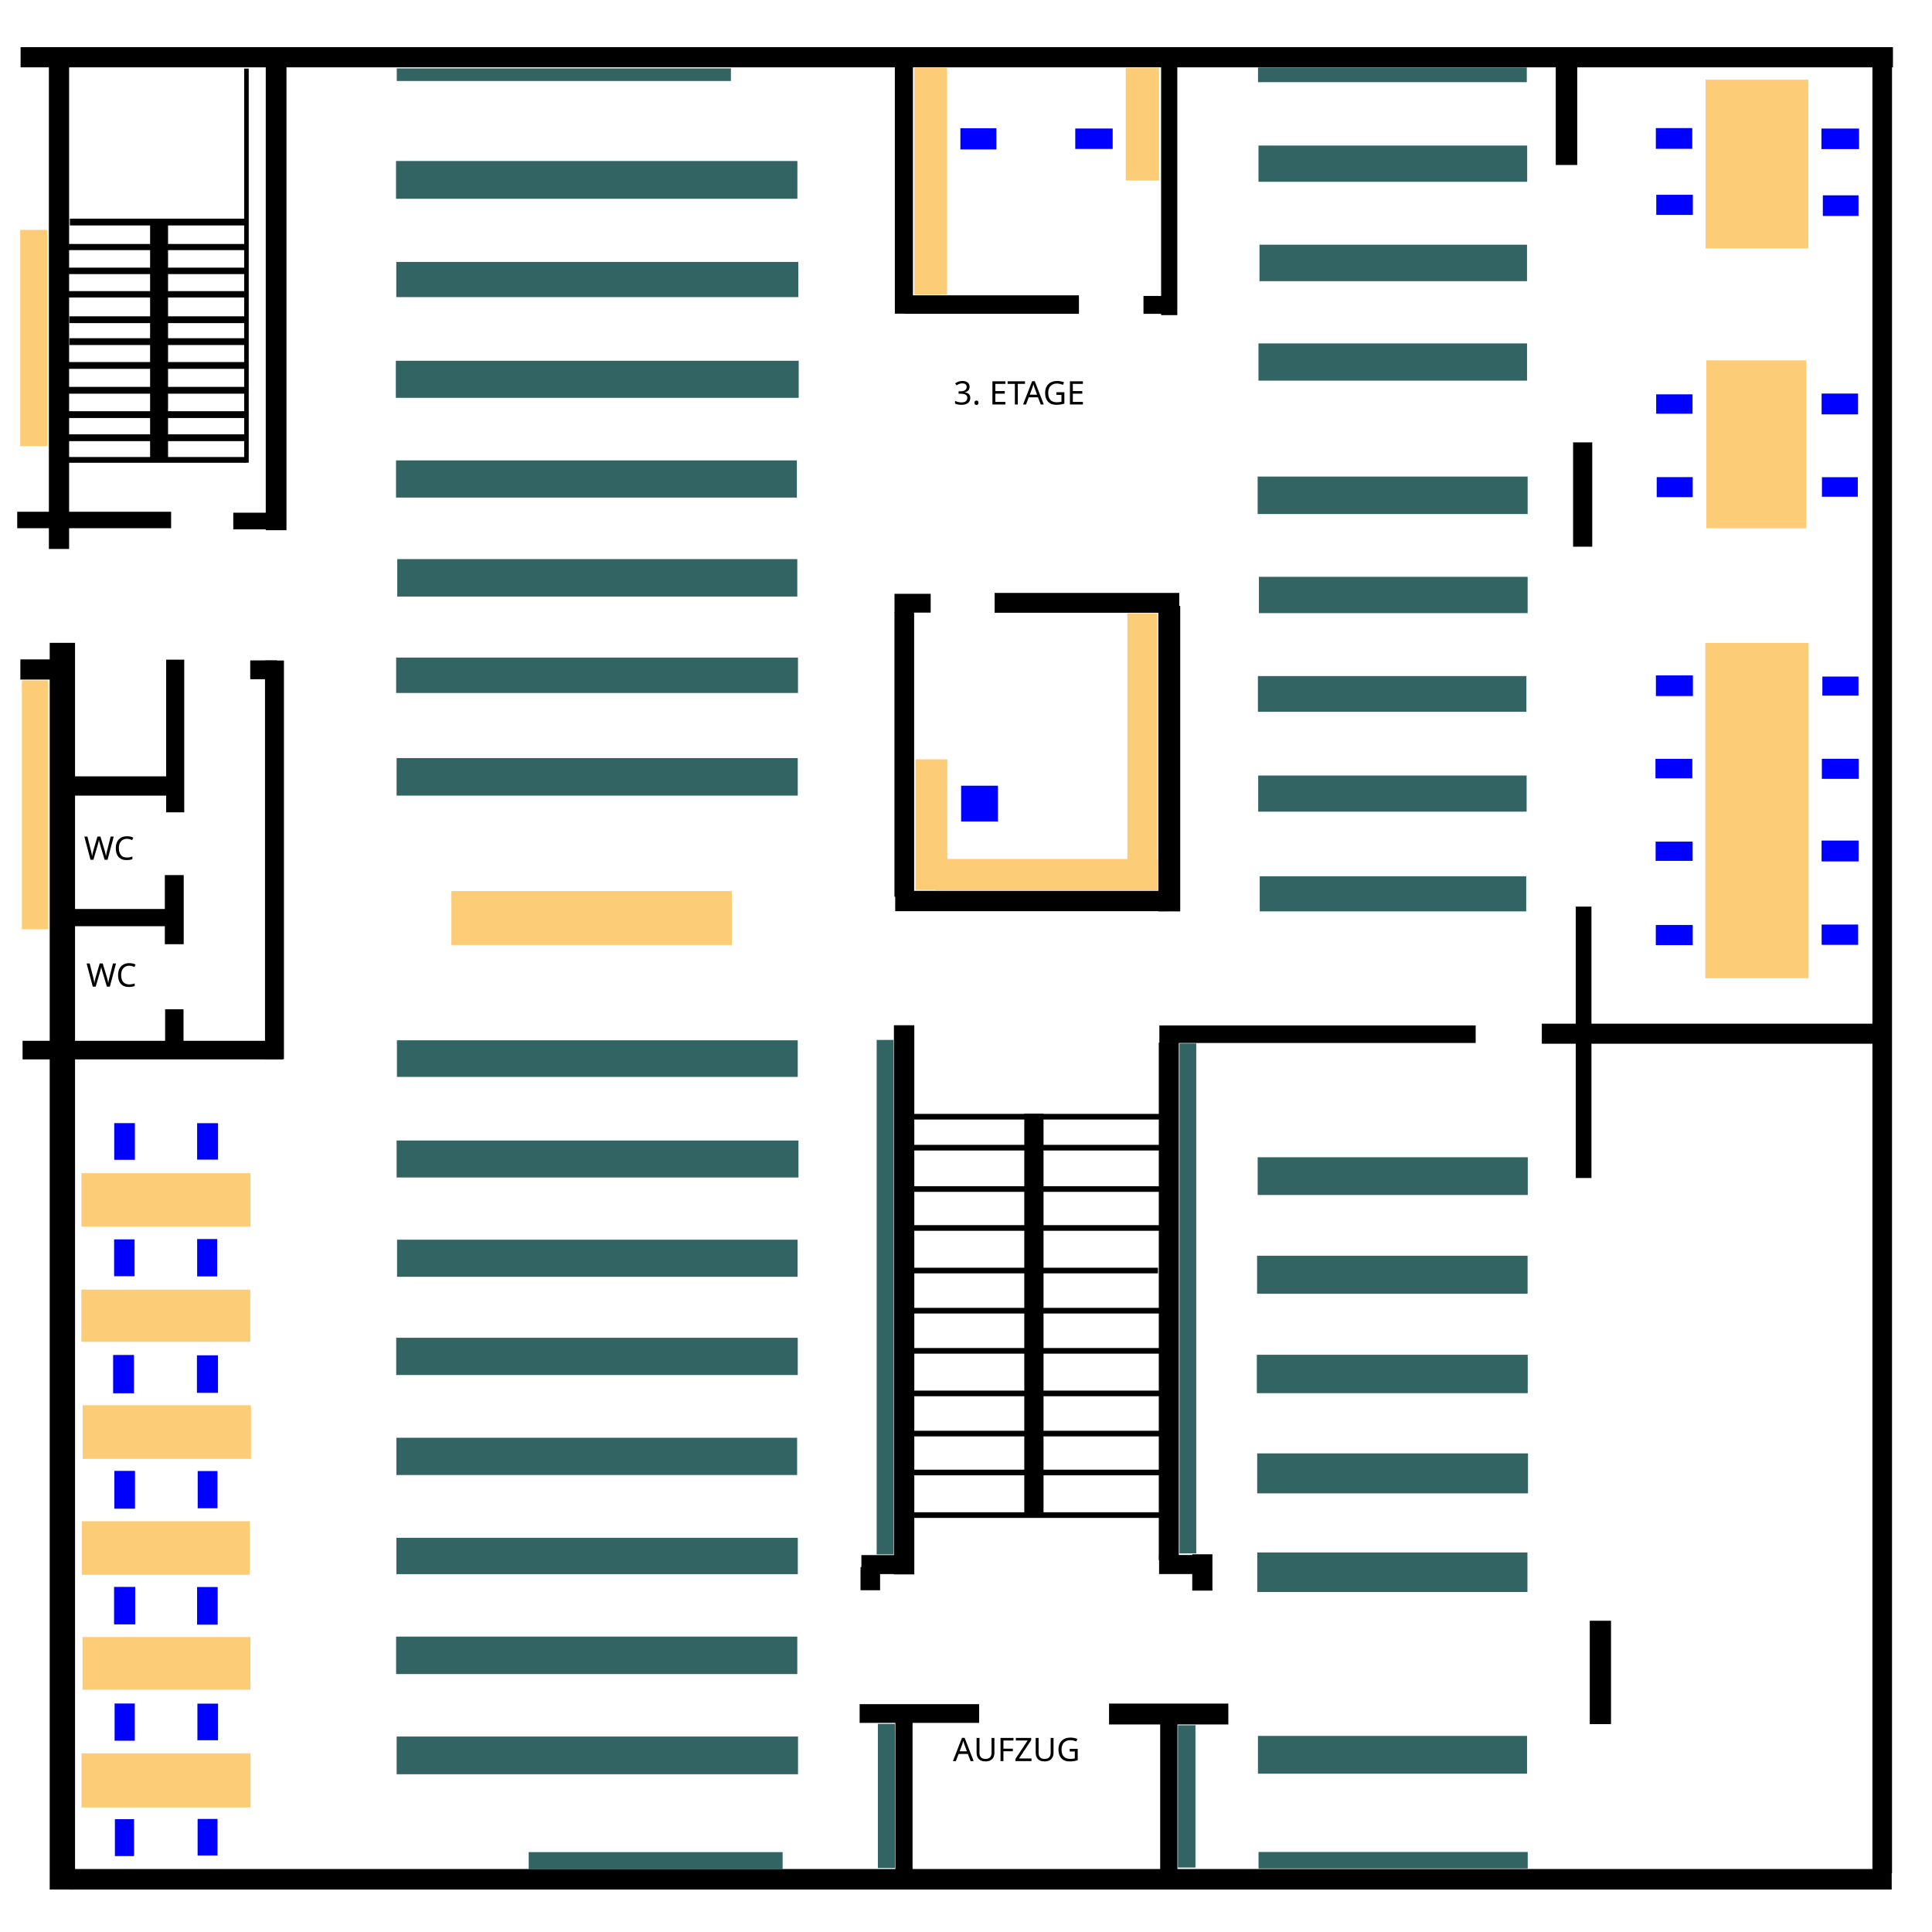
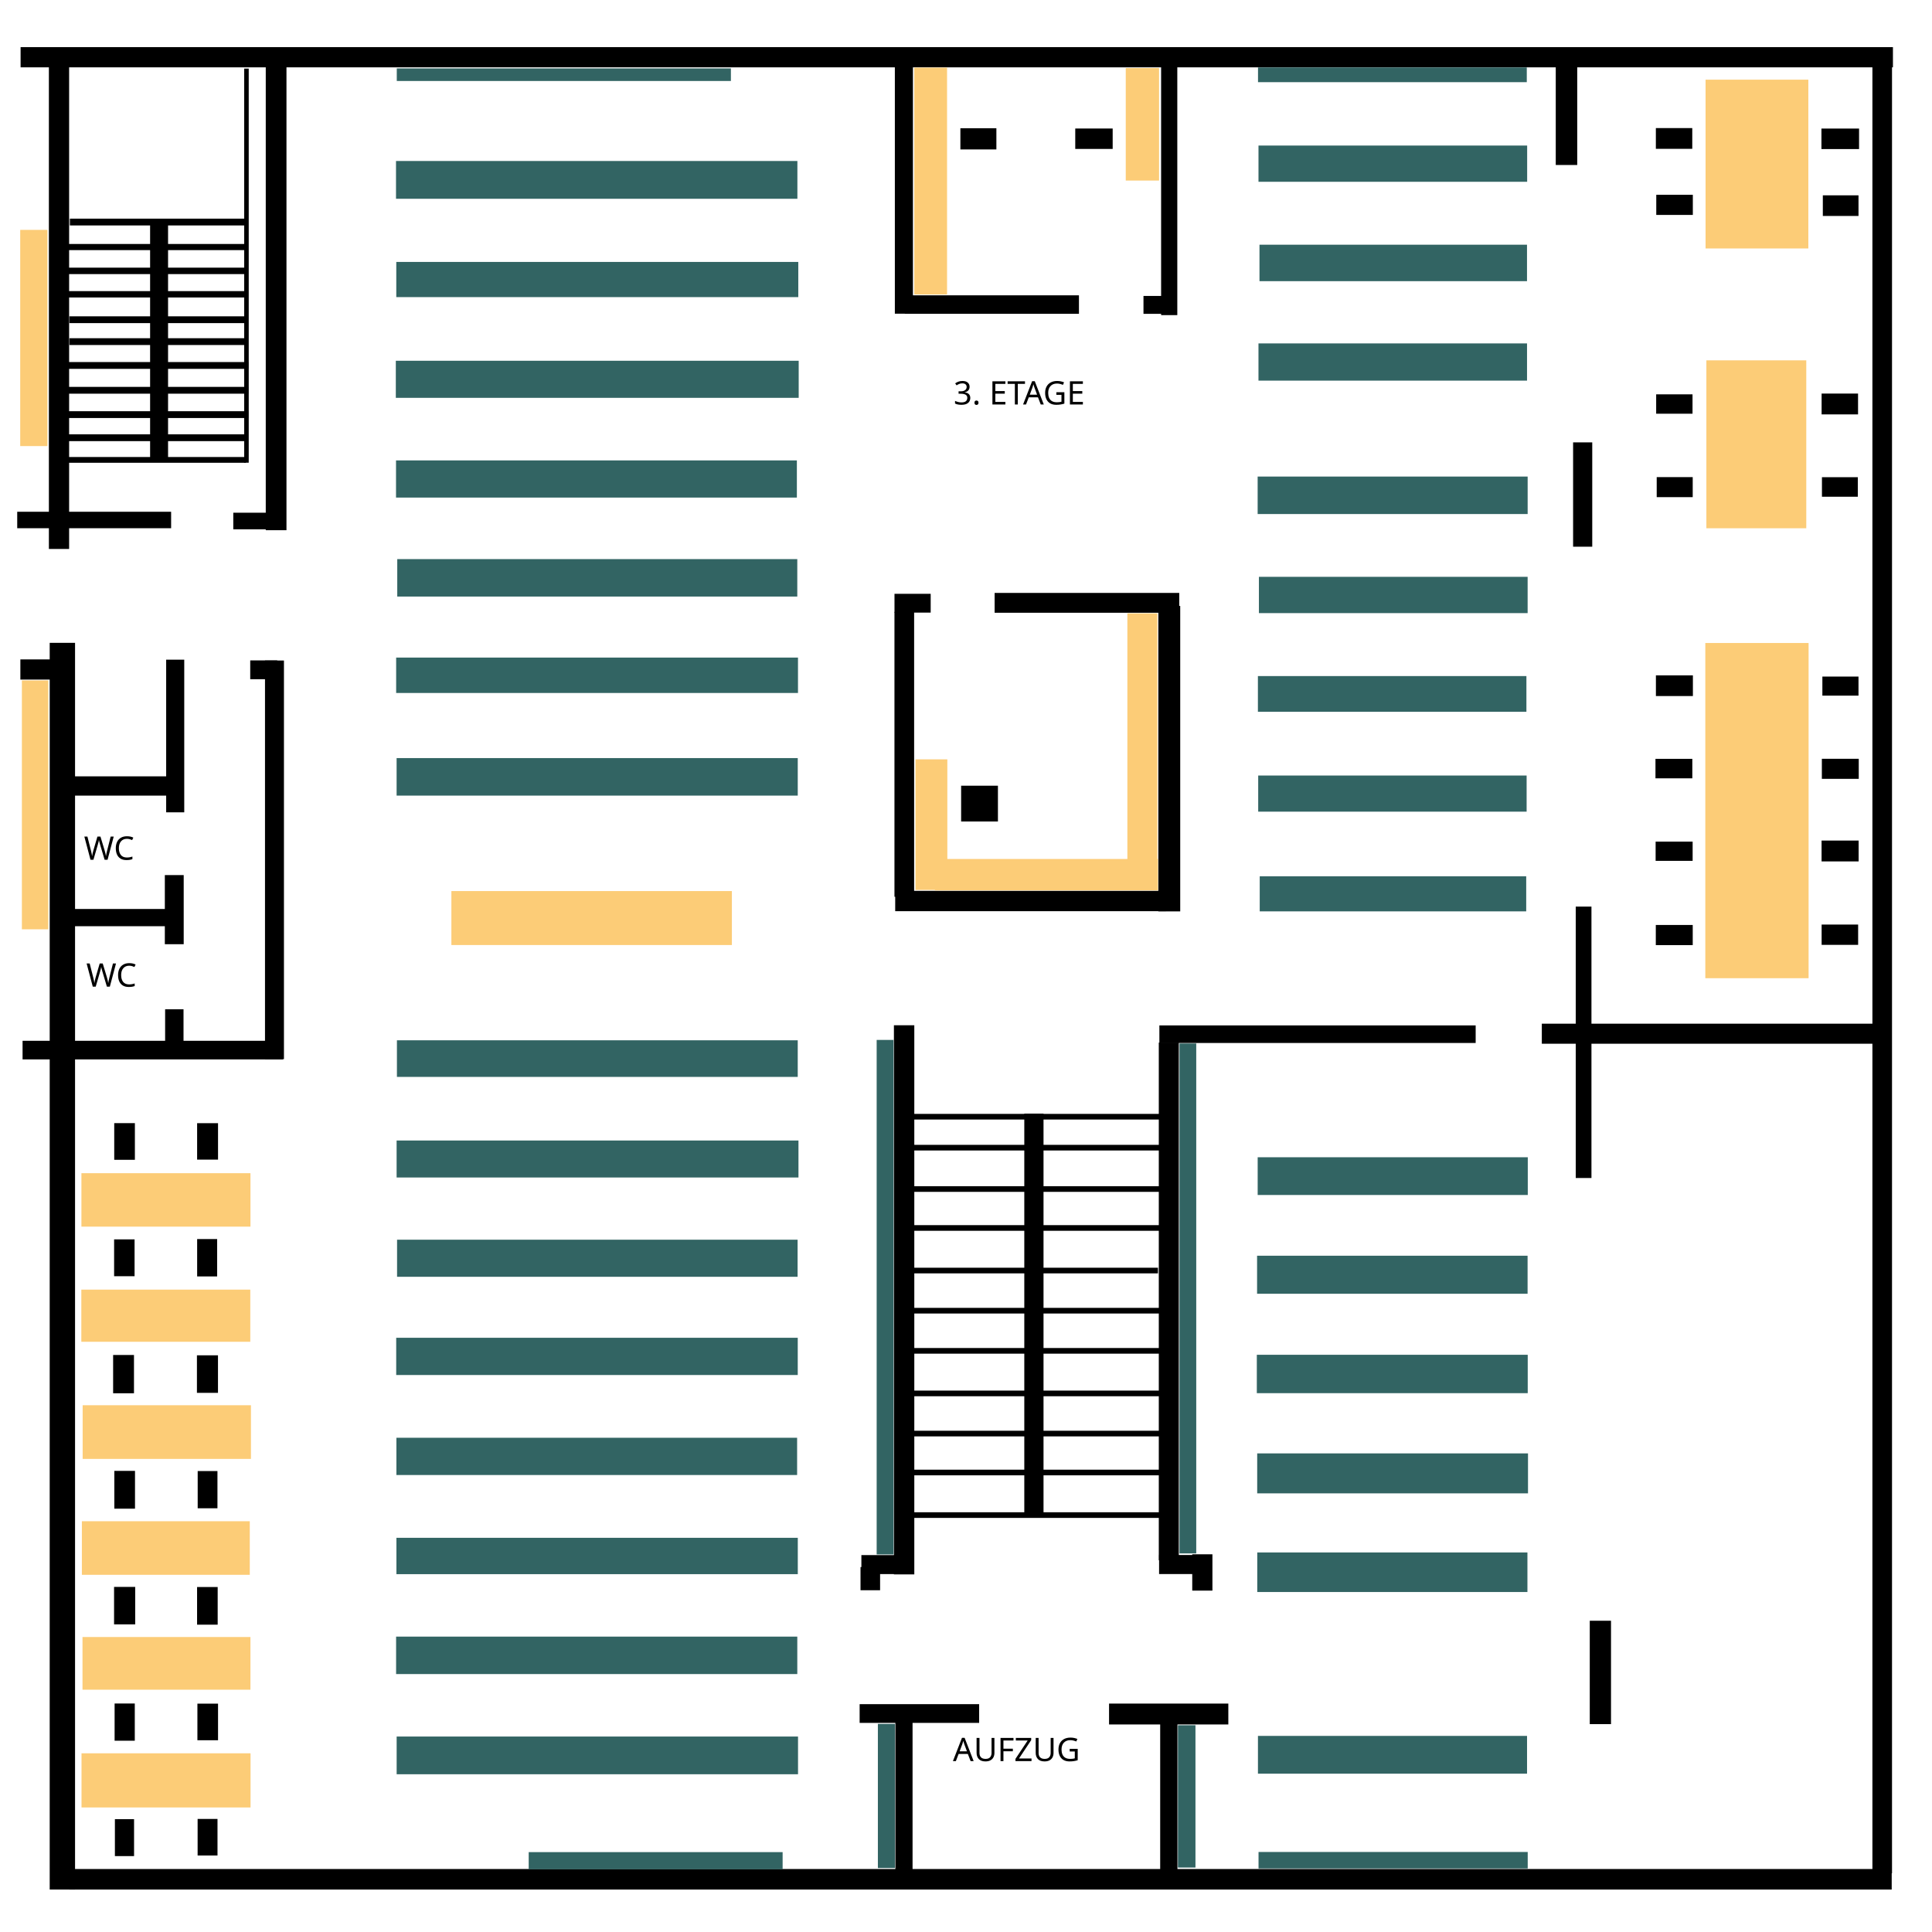
<svg xmlns="http://www.w3.org/2000/svg" height="1588" id="svg1" version="1.1" viewBox="0 0 1588 1588" width="1588">
  <defs id="defs1" />
  <g id="g1">
    <rect class="wall" height="16.606" id="rect1" style="fill:#000000" width="1538.96" x="16.929" y="38.743" />
    <rect class="wall" height="389.778" id="rect2" style="fill:#000000" width="17.024" x="218.44" y="46.022" />
    <rect class="wall" height="400.409" id="rect3" style="fill:#000000" width="16.629" x="40.183" y="50.807" />
    <rect class="wall" height="13.531" id="rect4" style="fill:#000000" width="126.495" x="14.155" y="420.638" />
    <rect class="wall" height="13.651" id="rect5" style="fill:#000000" width="30.176" x="191.744" y="421.424" />
    <rect class="wall" height="16.586" id="rect6" style="fill:#000000" width="31.985" x="16.74" y="541.999" />
    <rect class="wall" height="15.849" id="rect7" style="fill:#000000" width="91.819" x="50.525" y="638.11" />
    <rect class="wall" height="14.16" id="rect8" style="fill:#000000" width="92.563" x="47.999" y="747.138" />
    <rect class="wall" height="15.297" id="rect9" style="fill:#000000" width="214.143" x="18.553" y="855.478" />
    <rect class="wall" height="15.464" id="rect10" style="fill:#000000" width="22.193" x="205.673" y="542.813" />
    <rect class="wall" height="327.617" id="rect11" style="fill:#000000" width="15.579" x="217.813" y="542.907" />
    <rect class="wall" height="29.049" id="rect12" style="fill:#000000" width="15.12" x="135.724" y="829.582" />
    <rect class="wall" height="56.818" id="rect13" style="fill:#000000" width="15.51" x="135.485" y="719.272" />
    <rect class="wall" height="125.475" id="rect14" style="fill:#000000" width="14.863" x="136.58" y="542.214" />
    <rect class="wall" height="1024.72" id="rect15" style="fill:#000000" width="20.836" x="40.852" y="528.379" />
    <rect class="wall" height="16.88" id="rect16" style="fill:#000000;stroke-width:3.949" width="1497.835" x="57.04" y="1536.232" />
    <rect class="wall" height="1485.888" id="rect17" style="fill:#000000;stroke-width:4.55" width="16.111" x="1539.021" y="53.892" />
    <rect class="wall" height="85.556" id="rect18" style="fill:#000000" width="17.66" x="1278.747" y="50.059" />
    <rect class="wall" height="208.197" id="rect19" style="fill:#000000" width="13.308" x="954.373" y="50.817" />
    <rect class="wall" height="14.702" id="rect20" style="fill:#000000" width="18.311" x="939.88" y="243.25" />
    <rect class="wall" height="207.234" id="rect21" style="fill:#000000" width="14.87" x="735.52" y="50.601" />
    <rect class="wall" height="15.187" id="rect22" style="fill:#000000" width="143.144" x="743.693" y="242.738" />
    <rect class="wall" height="85.753" id="rect23" style="fill:#000000" width="15.74" x="1293.001" y="363.607" />
    <rect class="wall" height="223.082" id="rect24" style="fill:#000000" width="12.914" x="1295.176" y="745.174" />
    <rect class="wall" height="16.475" id="rect25" style="fill:#000000" width="273.825" x="1267.294" y="841.414" />
    <rect class="wall" height="14.442" id="rect26" style="fill:#000000" width="259.969" x="952.948" y="842.831" />
    <rect class="wall" height="16.299" id="rect27" style="fill:#000000" width="151.755" x="817.53" y="487.349" />
    <rect class="wall" height="251.064" id="rect28" style="fill:#000000;stroke-width:0.998" width="17.998" x="952.082" y="498.053" />
    <rect class="wall" height="16.726" id="rect29" style="fill:#000000" width="222.598" x="735.813" y="732.223" />
    <rect class="wall" height="15.449" id="rect30" style="fill:#000000" width="29.747" x="735.226" y="488.082" />
    <rect class="wall" height="234.117" id="rect31" style="fill:#000000" width="16.166" x="735.199" y="502.965" />
    <rect class="wall" height="451.361" id="rect32" style="fill:#000000" width="16.758" x="734.752" y="842.707" />
    <rect class="wall" height="15.606" id="rect33" style="fill:#000000" width="30.837" x="708.012" y="1278.205" />
    <rect class="wall" height="19.049" id="rect34" style="fill:#000000" width="16.09" x="707.299" y="1288.044" />
    <rect class="wall" height="29.846" id="rect35" style="fill:#000000" width="16.586" x="979.963" y="1277.553" />
    <rect class="wall" height="15.656" id="rect36" style="fill:#000000" width="32.855" x="952.704" y="1278.127" />
    <rect class="wall" height="425.512" id="rect37" style="fill:#000000" width="16.45" x="952.467" y="856.926" />
    <rect class="wall" height="84.976" id="rect38" style="fill:#000000" width="17.459" x="1306.702" y="1332.164" />
    <rect class="wall" height="17.162" id="rect39" style="fill:#000000" width="98.035" x="911.586" y="1400.25" />
    <rect class="wall" height="128.568" id="rect40" style="fill:#000000" width="14.196" x="953.608" y="1409.245" />
    <rect class="wall" height="15.391" id="rect41" style="fill:#000000" width="98.233" x="706.574" y="1400.731" />
    <rect class="wall" height="128.132" id="rect42" style="fill:#000000" width="14.126" x="735.946" y="1412.36" />
    <rect class="wall" height="4.639" id="rect43" style="fill:#000000" width="206.78" x="749.972" y="915.556" />
    <rect class="wall" height="4.639" id="rect43-3" style="fill:#000000" width="206.78" x="748" y="941" />
    <rect class="wall" height="4.639" id="rect43-1" style="fill:#000000" width="206.78" x="747" y="975" />
    <rect class="wall" height="4.639" id="rect43-36" style="fill:#000000" width="206.78" x="748" y="1007" />
    <rect class="wall" height="4.639" id="rect43-18" style="fill:#000000" width="206.78" x="745" y="1042" />
    <rect class="wall" height="4.639" id="rect43-2" style="fill:#000000" width="206.78" x="747" y="1075" />
    <rect class="wall" height="4.639" id="rect43-22" style="fill:#000000" width="206.78" x="746" y="1108" />
    <rect class="wall" height="4.639" id="rect43-6" style="fill:#000000" width="206.78" x="746" y="1143" />
    <rect class="wall" height="4.639" id="rect43-19" style="fill:#000000" width="206.78" x="747" y="1176" />
    <rect class="wall" height="4.639" id="rect43-5" style="fill:#000000" width="206.78" x="747" y="1208" />
    <rect class="wall" height="4.639" id="rect43-0" style="fill:#000000" width="206.78" x="749" y="1243" />
    <rect class="wall" height="331.88" id="rect44" style="fill:#000000" width="15.802" x="841.917" y="915.318" />
    <rect class="wall" height="323.933" id="rect45" style="fill:#000000" width="3.731" x="200.701" y="56.385" />
    <rect class="wall" height="199.375" id="rect46" style="fill:#000000" width="14.759" x="123.377" y="180.249" />
    <rect class="wall" height="5.585" id="rect47" style="fill:#000000" width="143.82" x="57.439" y="179.718" />
    <rect class="wall" height="5.051" id="rect47-6" style="fill:#000000" width="145.529" x="56.291" y="200.534" />
    <rect class="wall" height="5.293" id="rect47-7" style="fill:#000000" width="148.348" x="54" y="220" />
    <rect class="wall" height="5.226" id="rect47-3" style="fill:#000000" width="147.707" x="54.367" y="239.288" />
    <rect class="wall" height="5.585" id="rect47-5" style="fill:#000000" width="143.82" x="57" y="260" />
    <rect class="wall" height="5.585" id="rect47-30" style="fill:#000000" width="143.82" x="57.045" y="278" />
    <rect class="wall" height="5.585" id="rect47-8" style="fill:#000000;stroke-width:1.014" width="148.004" x="56.065" y="297.586" />
    <rect class="wall" height="5.585" id="rect47-8-9" style="fill:#000000;stroke-width:1.014" width="148.004" x="56" y="318" />
    <rect class="wall" height="5.585" id="rect47-8-92" style="fill:#000000;stroke-width:1.014" width="148.004" x="56" y="338" />
    <rect class="wall" height="5.585" id="rect47-8-5" style="fill:#000000;stroke-width:1.014" width="148.004" x="54" y="357" />
    <rect class="wall" height="4.729" id="rect48" style="fill:#000000" width="147.535" x="54.512" y="375.641" />
    <rect class="" height="177.707" id="rect52" style="fill:#fccc77;fill-opacity:1" width="22.36" x="16.618" y="188.946" />
    <rect class="" height="204.549" id="rect53" style="fill:#fccc77;fill-opacity:1" width="21.699" x="17.987" y="559.29" />
    <rect class="" height="44.353" id="rect54" style="fill:#fccc77;fill-opacity:1" width="230.553" x="371.014" y="732.418" />
    <rect class="" height="43.922" id="rect55" style="fill:#fccc77;fill-opacity:1" width="138.95" x="66.923" y="964.307" />
    <rect class="" height="42.865" id="rect56" style="fill:#fccc77;fill-opacity:1" width="138.877" x="66.848" y="1059.999" />
    <rect class="" height="44.116" id="rect57" style="fill:#fccc77;fill-opacity:1" width="138.332" x="67.937" y="1155.031" />
    <rect class="" height="44.036" id="rect58" style="fill:#fccc77;fill-opacity:1" width="138.008" x="67.296" y="1250.374" />
    <rect class="" height="43.308" id="rect59" style="fill:#fccc77;fill-opacity:1" width="138.036" x="67.816" y="1345.539" />
    <rect class="" height="44.516" id="rect60" style="fill:#fccc77;fill-opacity:1" width="138.923" x="67.006" y="1441.12" />
    <rect class="" height="275.52" id="rect61" style="fill:#fccc77;fill-opacity:1" width="84.888" x="1401.676" y="528.512" />
    <rect class="" height="138.024" id="rect62" style="fill:#fccc77;fill-opacity:1" width="82.112" x="1402.551" y="296.182" />
    <rect class="" height="138.744" id="rect63" style="fill:#fccc77;fill-opacity:1" width="84.481" x="1401.881" y="65.477" />
    <rect class="" height="92.453" id="rect64" style="fill:#fccc77;fill-opacity:1" width="27.385" x="925.31" y="55.957" />
    <rect class="" height="186.454" id="rect65" style="fill:#fccc77;fill-opacity:1" width="26.949" x="751.482" y="55.59" />
    <rect class="" height="107.326" id="rect66" style="fill:#fccc77;fill-opacity:1" width="26.181" x="752.481" y="624.145" />
    <rect class="" height="25.843" id="rect67" style="fill:#fccc77;fill-opacity:1" width="183.366" x="768.431" y="706.037" />
    <rect class="" height="212.537" id="rect68" style="fill:#fccc77;fill-opacity:1" width="24.649" x="926.642" y="504.147" />
-     <rect class="rect_chair" height="30.354" id="S1" style="fill:#0000ff;fill-opacity:1" width="15.747" x="94.442" y="1495.258" />
-     <rect class="rect_chair" height="30.061" id="S2" style="fill:#0000ff;fill-opacity:1" width="16.344" x="162.43" y="1495.067" />
-     <rect class="rect_chair" height="30.586" id="S3" style="fill:#0000ff;fill-opacity:1" width="16.589" x="94.2" y="1400.188" />
-     <rect class="rect_chair" height="30.081" id="S4" style="fill:#0000ff;fill-opacity:1" width="16.956" x="162.26" y="1400.306" />
-     <rect class="rect_chair" height="30.795" id="S5" style="fill:#0000ff;fill-opacity:1" width="17.373" x="93.753" y="1304.356" />
-     <rect class="rect_chair" height="30.945" id="S6" style="fill:#0000ff;fill-opacity:1" width="16.925" x="161.994" y="1304.446" />
-     <rect class="rect_chair" height="31.064" id="S7" style="fill:#0000ff;fill-opacity:1" width="16.985" x="93.978" y="1208.985" />
-     <rect class="rect_chair" height="30.587" id="S8" style="fill:#0000ff;fill-opacity:1" width="16.242" x="162.49" y="1209.129" />
-     <rect class="rect_chair" height="31.465" id="S9" style="fill:#0000ff;fill-opacity:1" width="17.144" x="92.982" y="1113.725" />
-     <rect class="rect_chair" height="30.855" id="S10" style="fill:#0000ff;fill-opacity:1" width="17.304" x="161.867" y="1113.992" />
-     <rect class="rect_chair" height="30.28" id="S11" style="fill:#0000ff;fill-opacity:1" width="16.823" x="93.791" y="1018.7" />
-     <rect class="rect_chair" height="30.716" id="S12" style="fill:#0000ff;fill-opacity:1" width="16.437" x="162.048" y="1018.44" />
-     <rect class="rect_chair" height="30.142" id="S13" style="fill:#0000ff;fill-opacity:1" width="16.98" x="93.891" y="923.157" />
-     <rect class="rect_chair" height="29.957" id="S14" style="fill:#0000ff;fill-opacity:1" width="17.189" x="162.023" y="923.193" />
-     <rect class="rect_chair" height="29.408" id="S15" style="fill:#0000ff;fill-opacity:1" width="30.25" x="789.994" y="645.81" />
-     <rect class="rect_chair" height="17.42" id="S16" style="fill:#0000ff;fill-opacity:1" width="29.589" x="789.384" y="105.406" />
-     <rect class="rect_chair" height="16.779" id="S17" style="fill:#0000ff;fill-opacity:1" width="30.756" x="883.803" y="105.632" />
-     <rect class="rect_chair" height="17.044" id="S18" style="fill:#0000ff;fill-opacity:1" width="29.924" x="1361.028" y="105.277" />
-     <rect class="rect_chair" height="16.856" id="S19" style="fill:#0000ff;fill-opacity:1" width="30.924" x="1497.122" y="105.666" />
-     <rect class="rect_chair" height="16.55" id="S20" style="fill:#0000ff;fill-opacity:1" width="30.05" x="1361.366" y="160.109" />
-     <rect class="rect_chair" height="16.956" id="S21" style="fill:#0000ff;fill-opacity:1" width="29.324" x="1498.267" y="160.55" />
-     <rect class="rect_chair" height="15.92" id="S22" style="fill:#0000ff;fill-opacity:1" width="29.882" x="1361.28" y="324.128" />
-     <rect class="rect_chair" height="17.12" id="S23" style="fill:#0000ff;fill-opacity:1" width="29.948" x="1497.267" y="323.494" />
-     <rect class="rect_chair" height="16.463" id="S24" style="fill:#0000ff;fill-opacity:1" width="29.597" x="1361.724" y="392.166" />
-     <rect class="rect_chair" height="16.059" id="S25" style="fill:#0000ff;fill-opacity:1" width="29.478" x="1497.544" y="392.23" />
-     <rect class="rect_chair" height="17.005" id="S26" style="fill:#0000ff;fill-opacity:1" width="30.402" x="1361.068" y="555.107" />
-     <rect class="rect_chair" height="15.671" id="S27" style="fill:#0000ff;fill-opacity:1" width="29.687" x="1497.894" y="556.106" />
-     <rect class="rect_chair" height="16.013" id="S28" style="fill:#0000ff;fill-opacity:1" width="30.286" x="1360.708" y="623.731" />
-     <rect class="rect_chair" height="16.483" id="S29" style="fill:#0000ff;fill-opacity:1" width="30.32" x="1497.471" y="623.682" />
-     <rect class="rect_chair" height="15.81" id="S30" style="fill:#0000ff;fill-opacity:1" width="30.421" x="1360.836" y="691.762" />
-     <rect class="rect_chair" height="17.14" id="S31" style="fill:#0000ff;fill-opacity:1" width="30.462" x="1497.237" y="690.896" />
-     <rect class="rect_chair" height="16.572" id="S32" style="fill:#0000ff;fill-opacity:1" width="30.353" x="1360.982" y="760.274" />
-     <rect class="rect_chair" height="16.68" id="S33" style="fill:#0000ff;fill-opacity:1" width="30.004" x="1497.284" y="759.939" />
+     <rect class="rect_chair" height="30.354" id="S1" width="15.747" x="94.442" y="1495.258" />
+     <rect class="rect_chair" height="30.061" id="S2" width="16.344" x="162.43" y="1495.067" />
+     <rect class="rect_chair" height="30.586" id="S3" width="16.589" x="94.2" y="1400.188" />
+     <rect class="rect_chair" height="30.081" id="S4" width="16.956" x="162.26" y="1400.306" />
+     <rect class="rect_chair" height="30.795" id="S5" width="17.373" x="93.753" y="1304.356" />
+     <rect class="rect_chair" height="30.945" id="S6" width="16.925" x="161.994" y="1304.446" />
+     <rect class="rect_chair" height="31.064" id="S7" width="16.985" x="93.978" y="1208.985" />
+     <rect class="rect_chair" height="30.587" id="S8" width="16.242" x="162.49" y="1209.129" />
+     <rect class="rect_chair" height="31.465" id="S9" width="17.144" x="92.982" y="1113.725" />
+     <rect class="rect_chair" height="30.855" id="S10" width="17.304" x="161.867" y="1113.992" />
+     <rect class="rect_chair" height="30.28" id="S11" width="16.823" x="93.791" y="1018.7" />
+     <rect class="rect_chair" height="30.716" id="S12" width="16.437" x="162.048" y="1018.44" />
+     <rect class="rect_chair" height="30.142" id="S13" width="16.98" x="93.891" y="923.157" />
+     <rect class="rect_chair" height="29.957" id="S14" width="17.189" x="162.023" y="923.193" />
+     <rect class="rect_chair" height="29.408" id="S15" width="30.25" x="789.994" y="645.81" />
+     <rect class="rect_chair" height="17.42" id="S16" width="29.589" x="789.384" y="105.406" />
+     <rect class="rect_chair" height="16.779" id="S17" width="30.756" x="883.803" y="105.632" />
+     <rect class="rect_chair" height="17.044" id="S18" width="29.924" x="1361.028" y="105.277" />
+     <rect class="rect_chair" height="16.856" id="S19" width="30.924" x="1497.122" y="105.666" />
+     <rect class="rect_chair" height="16.55" id="S20" width="30.05" x="1361.366" y="160.109" />
+     <rect class="rect_chair" height="16.956" id="S21" width="29.324" x="1498.267" y="160.55" />
+     <rect class="rect_chair" height="15.92" id="S22" width="29.882" x="1361.28" y="324.128" />
+     <rect class="rect_chair" height="17.12" id="S23" width="29.948" x="1497.267" y="323.494" />
+     <rect class="rect_chair" height="16.463" id="S24" width="29.597" x="1361.724" y="392.166" />
+     <rect class="rect_chair" height="16.059" id="S25" width="29.478" x="1497.544" y="392.23" />
+     <rect class="rect_chair" height="17.005" id="S26" width="30.402" x="1361.068" y="555.107" />
+     <rect class="rect_chair" height="15.671" id="S27" width="29.687" x="1497.894" y="556.106" />
+     <rect class="rect_chair" height="16.013" id="S28" width="30.286" x="1360.708" y="623.731" />
+     <rect class="rect_chair" height="16.483" id="S29" width="30.32" x="1497.471" y="623.682" />
+     <rect class="rect_chair" height="15.81" id="S30" width="30.421" x="1360.836" y="691.762" />
+     <rect class="rect_chair" height="17.14" id="S31" width="30.462" x="1497.237" y="690.896" />
+     <rect class="rect_chair" height="16.572" id="S32" width="30.353" x="1360.982" y="760.274" />
+     <rect class="rect_chair" height="16.68" id="S33" width="30.004" x="1497.284" y="759.939" />
    <rect class="" height="14.132" id="rect102" style="fill:#326463;fill-opacity:1" width="208.711" x="434.561" y="1522.345" />
    <rect class="" height="30.997" id="rect103" style="fill:#326463;fill-opacity:1" width="329.907" x="326.026" y="1427.34" />
    <rect class="" height="30.777" id="rect104" style="fill:#326463;fill-opacity:1" width="329.758" x="325.572" y="1345.209" />
    <rect class="" height="29.881" id="rect105" style="fill:#326463;fill-opacity:1" width="329.913" x="325.832" y="1263.996" />
    <rect class="" height="30.622" id="rect106" style="fill:#326463;fill-opacity:1" width="329.365" x="325.821" y="1181.763" />
    <rect class="" height="30.603" id="rect107" style="fill:#326463;fill-opacity:1" width="330.047" x="325.658" y="1099.583" />
    <rect class="" height="30.481" id="rect108" style="fill:#326463;fill-opacity:1" width="329.212" x="326.366" y="1018.97" />
    <rect class="" height="30.408" id="rect109" style="fill:#326463;fill-opacity:1" width="330.307" x="325.993" y="937.432" />
    <rect class="" height="30.087" id="rect110" style="fill:#326463;fill-opacity:1" width="329.449" x="326.249" y="855.067" />
    <rect class="" height="30.844" id="rect111" style="fill:#326463;fill-opacity:1" width="329.719" x="325.992" y="623.106" />
    <rect class="" height="29.096" id="rect112" style="fill:#326463;fill-opacity:1" width="330.287" x="325.617" y="540.495" />
    <rect class="" height="30.778" id="rect113" style="fill:#326463;fill-opacity:1" width="328.806" x="326.522" y="459.56" />
    <rect class="" height="30.552" id="rect114" style="fill:#326463;fill-opacity:1" width="329.474" x="325.51" y="378.429" />
    <rect class="" height="30.476" id="rect115" style="fill:#326463;fill-opacity:1" width="331.14" x="325.344" y="296.525" />
    <rect class="" height="28.912" id="rect116" style="fill:#326463;fill-opacity:1" width="330.42" x="325.726" y="215.299" />
    <rect class="" height="31.056" id="rect117" style="fill:#326463;fill-opacity:1" width="329.911" x="325.5" y="132.324" />
    <rect class="" height="10.338" id="rect118" style="fill:#326463;fill-opacity:1" width="274.63" x="326.132" y="56.228" />
    <rect class="" height="12.11" id="rect119" style="fill:#326463;fill-opacity:1" width="220.919" x="1034.019" y="55.427" />
    <rect class="" height="29.783" id="rect120" style="fill:#326463;fill-opacity:1" width="220.827" x="1034.412" y="119.632" />
    <rect class="" height="29.976" id="rect121" style="fill:#326463;fill-opacity:1" width="219.889" x="1035.227" y="201.133" />
    <rect class="" height="30.595" id="rect122" style="fill:#326463;fill-opacity:1" width="220.735" x="1034.398" y="282.265" />
    <rect class="" height="30.803" id="rect123" style="fill:#326463;fill-opacity:1" width="221.927" x="1033.719" y="391.709" />
    <rect class="" height="29.824" id="rect124" style="fill:#326463;fill-opacity:1" width="220.868" x="1034.764" y="474.125" />
    <rect class="" height="29.341" id="rect125" style="fill:#326463;fill-opacity:1" width="220.7" x="1033.93" y="555.694" />
    <rect class="" height="29.694" id="rect126" style="fill:#326463;fill-opacity:1" width="220.629" x="1034.176" y="637.445" />
    <rect class="" height="28.849" id="rect127" style="fill:#326463;fill-opacity:1" width="219.035" x="1035.425" y="720.248" />
    <rect class="" height="31.018" id="rect128" style="fill:#326463;fill-opacity:1" width="222.011" x="1033.742" y="951.199" />
    <rect class="" height="31.262" id="rect129" style="fill:#326463;fill-opacity:1" width="222.341" x="1033.25" y="1032.137" />
    <rect class="" height="31.551" id="rect130" style="fill:#326463;fill-opacity:1" width="222.672" x="1033.04" y="1113.558" />
    <rect class="" height="32.844" id="rect131" style="fill:#326463;fill-opacity:1" width="222.588" x="1033.349" y="1194.613" />
    <rect class="" height="32.521" id="rect132" style="fill:#326463;fill-opacity:1" width="222.062" x="1033.401" y="1276.028" />
    <rect class="" height="31.049" id="rect133" style="fill:#326463;fill-opacity:1" width="221.179" x="1033.966" y="1426.816" />
    <rect class="" height="13.559" id="rect134" style="fill:#326463;fill-opacity:1" width="221.251" x="1034.447" y="1522.228" />
    <rect class="" height="116.963" id="rect135" style="fill:#326463;fill-opacity:1" width="14.408" x="968.198" y="1418.054" />
    <rect class="" height="419.168" id="rect136" style="fill:#326463;fill-opacity:1" width="13.78" x="969.468" y="857.663" />
    <rect class="" height="422.906" id="rect137" style="fill:#326463;fill-opacity:1" width="13.863" x="720.572" y="854.76" />
    <rect class="" height="118.451" id="rect138" style="fill:#326463;fill-opacity:1" width="14.031" x="721.57" y="1416.954" />
    <text class="wall" id="text138" style="font-size:26.667px;font-family:sans-serif;-inkscape-font-specification:sans-serif;text-align:center;text-anchor:middle;fill:#000000;fill-opacity:1" x="852.86" xml:space="preserve" y="1447.521">
      <tspan id="tspan138" x="852.86" y="1447.521">AUFZUG</tspan>
    </text>
    <text class="wall" id="text139" style="font-size:26.667px;font-family:sans-serif;-inkscape-font-specification:sans-serif;text-align:center;text-anchor:middle;fill:#000000;fill-opacity:1" x="108.917" xml:space="preserve" y="810.966">
      <tspan id="tspan139" x="108.917" y="810.966">WC</tspan>
    </text>
    <text class="wall" id="text140" style="font-size:26.667px;font-family:sans-serif;-inkscape-font-specification:sans-serif;text-align:center;text-anchor:middle;fill:#000000;fill-opacity:1" x="107.043" xml:space="preserve" y="706.665">
      <tspan id="tspan140" x="107.043" y="706.665">WC</tspan>
    </text>
    <text class="wall" id="text141" style="font-size:26.667px;font-family:sans-serif;-inkscape-font-specification:sans-serif;text-align:center;text-anchor:middle;fill:#000000;fill-opacity:1" x="855.058" xml:space="preserve" y="332.455">
      <tspan id="tspan141" x="855.058" y="332.455">3. ETAGE</tspan>
    </text>
  </g>
</svg>
